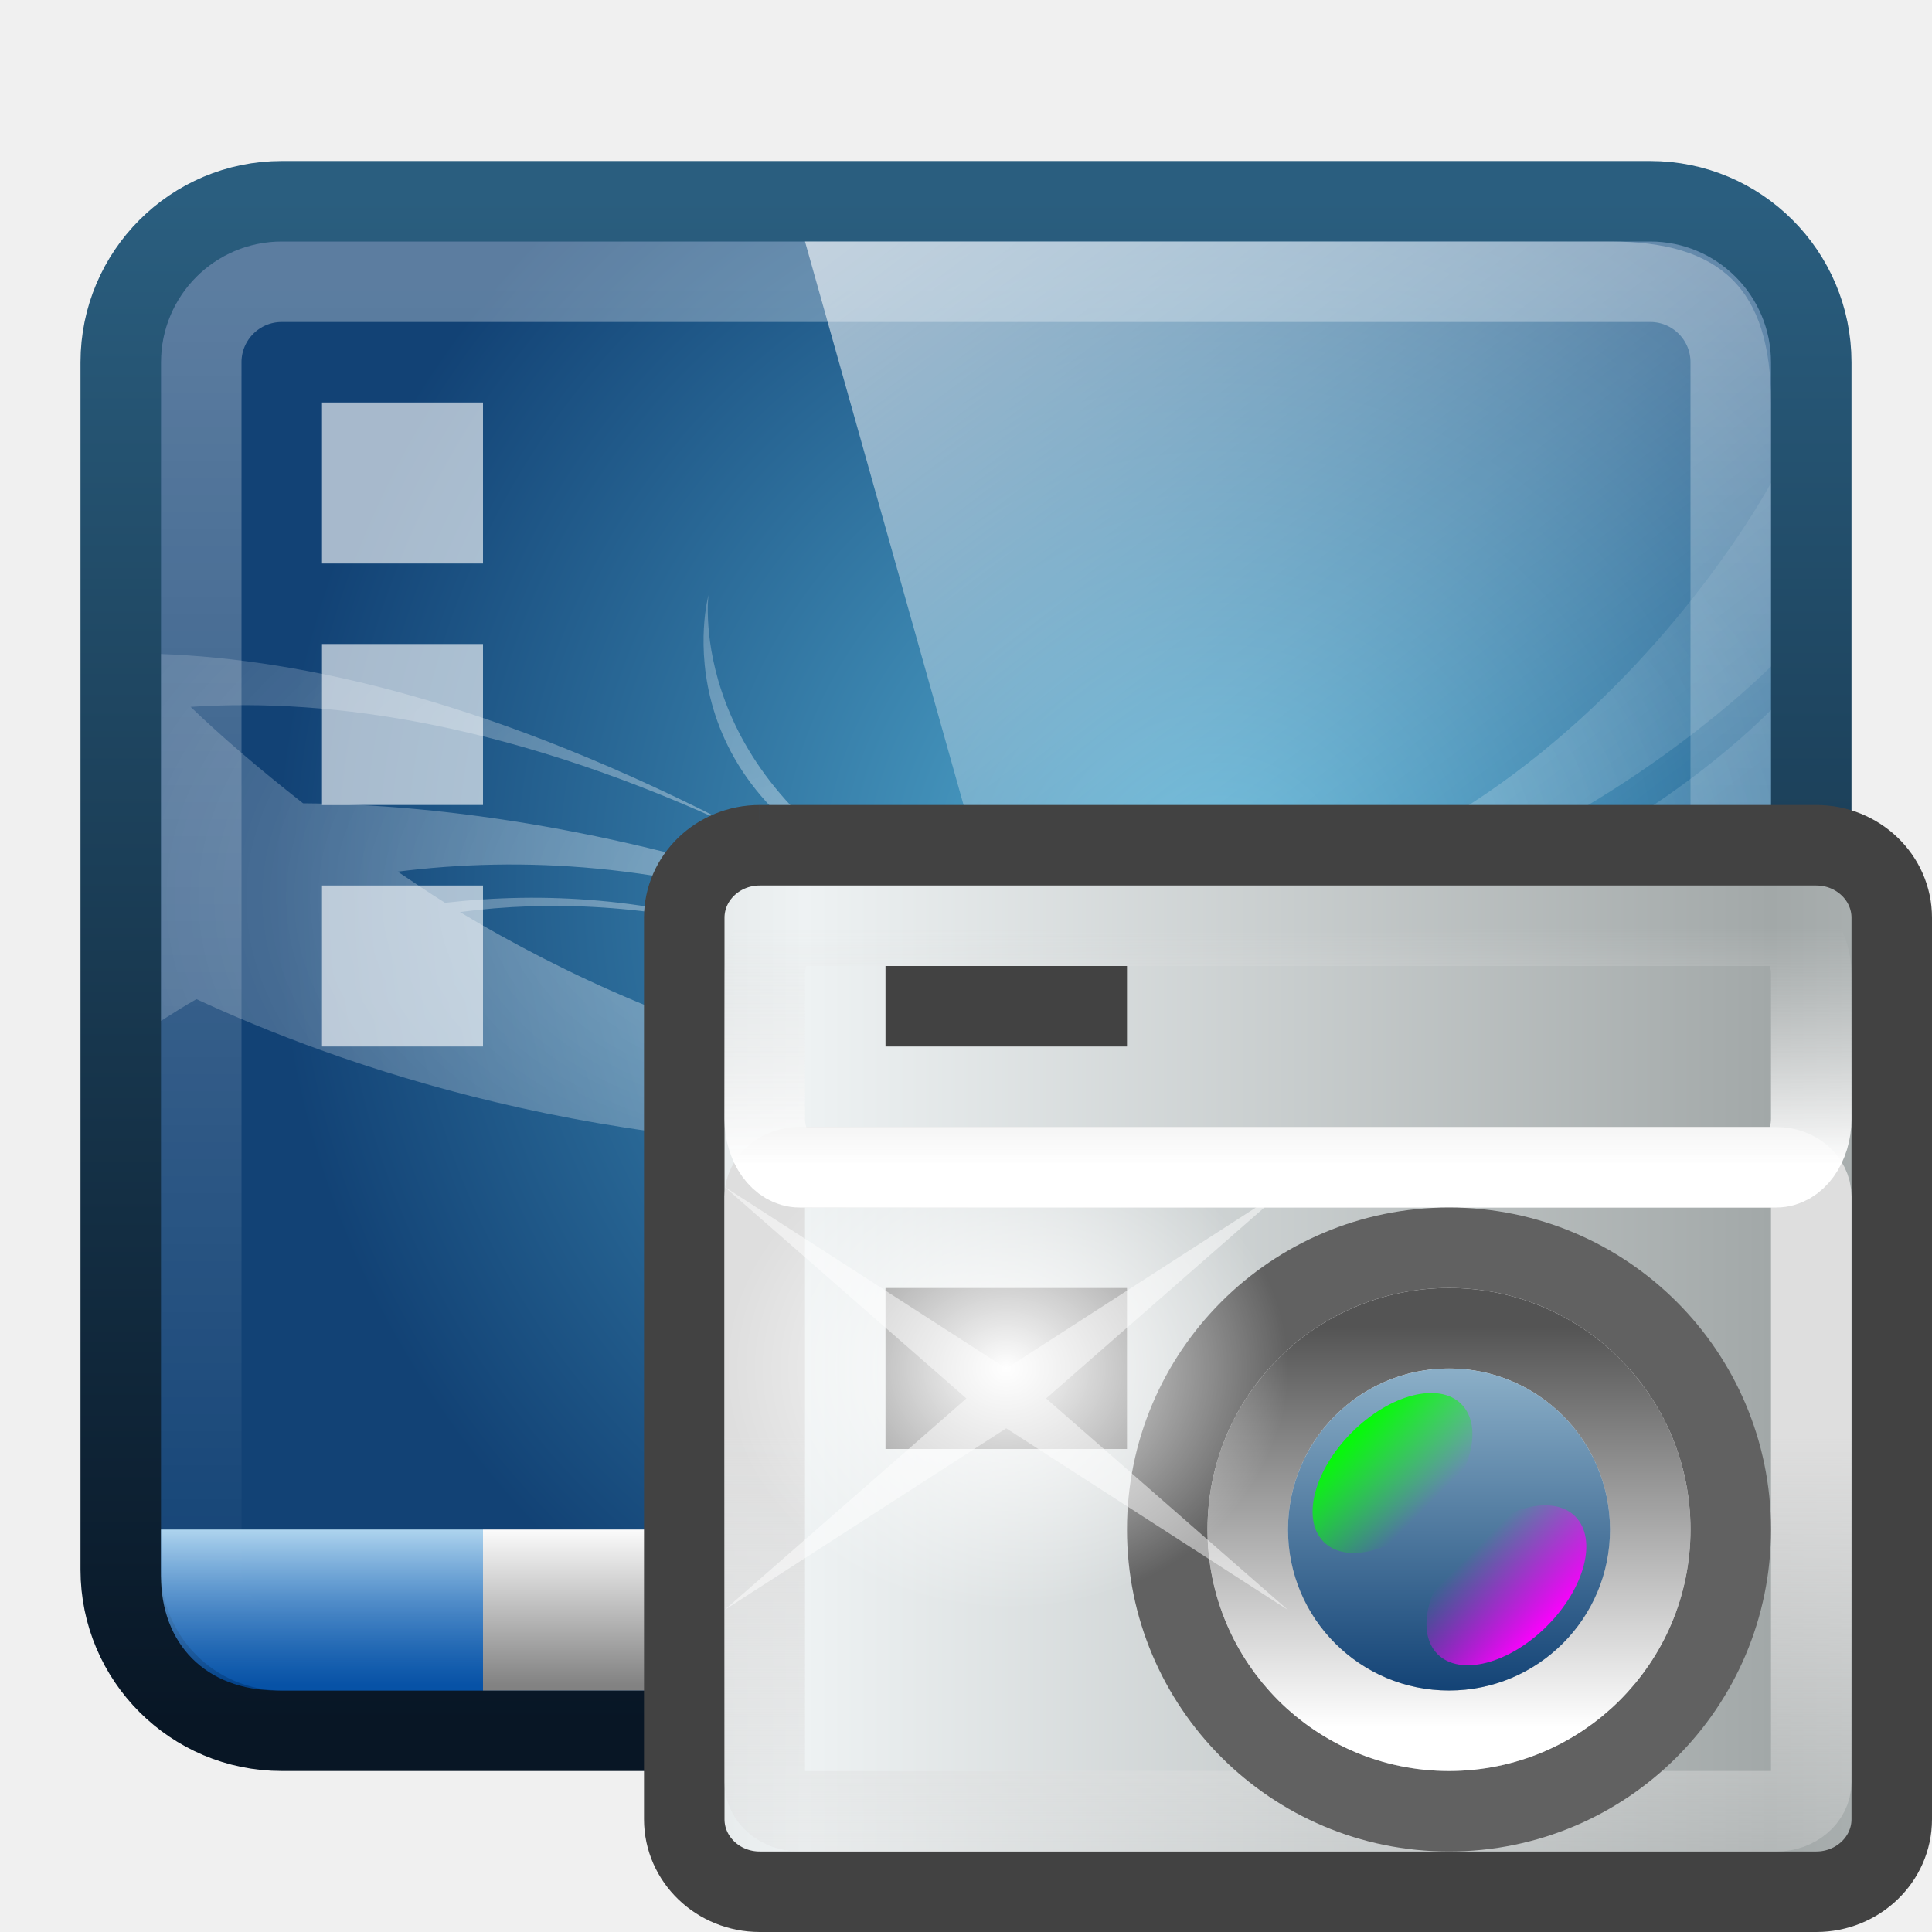
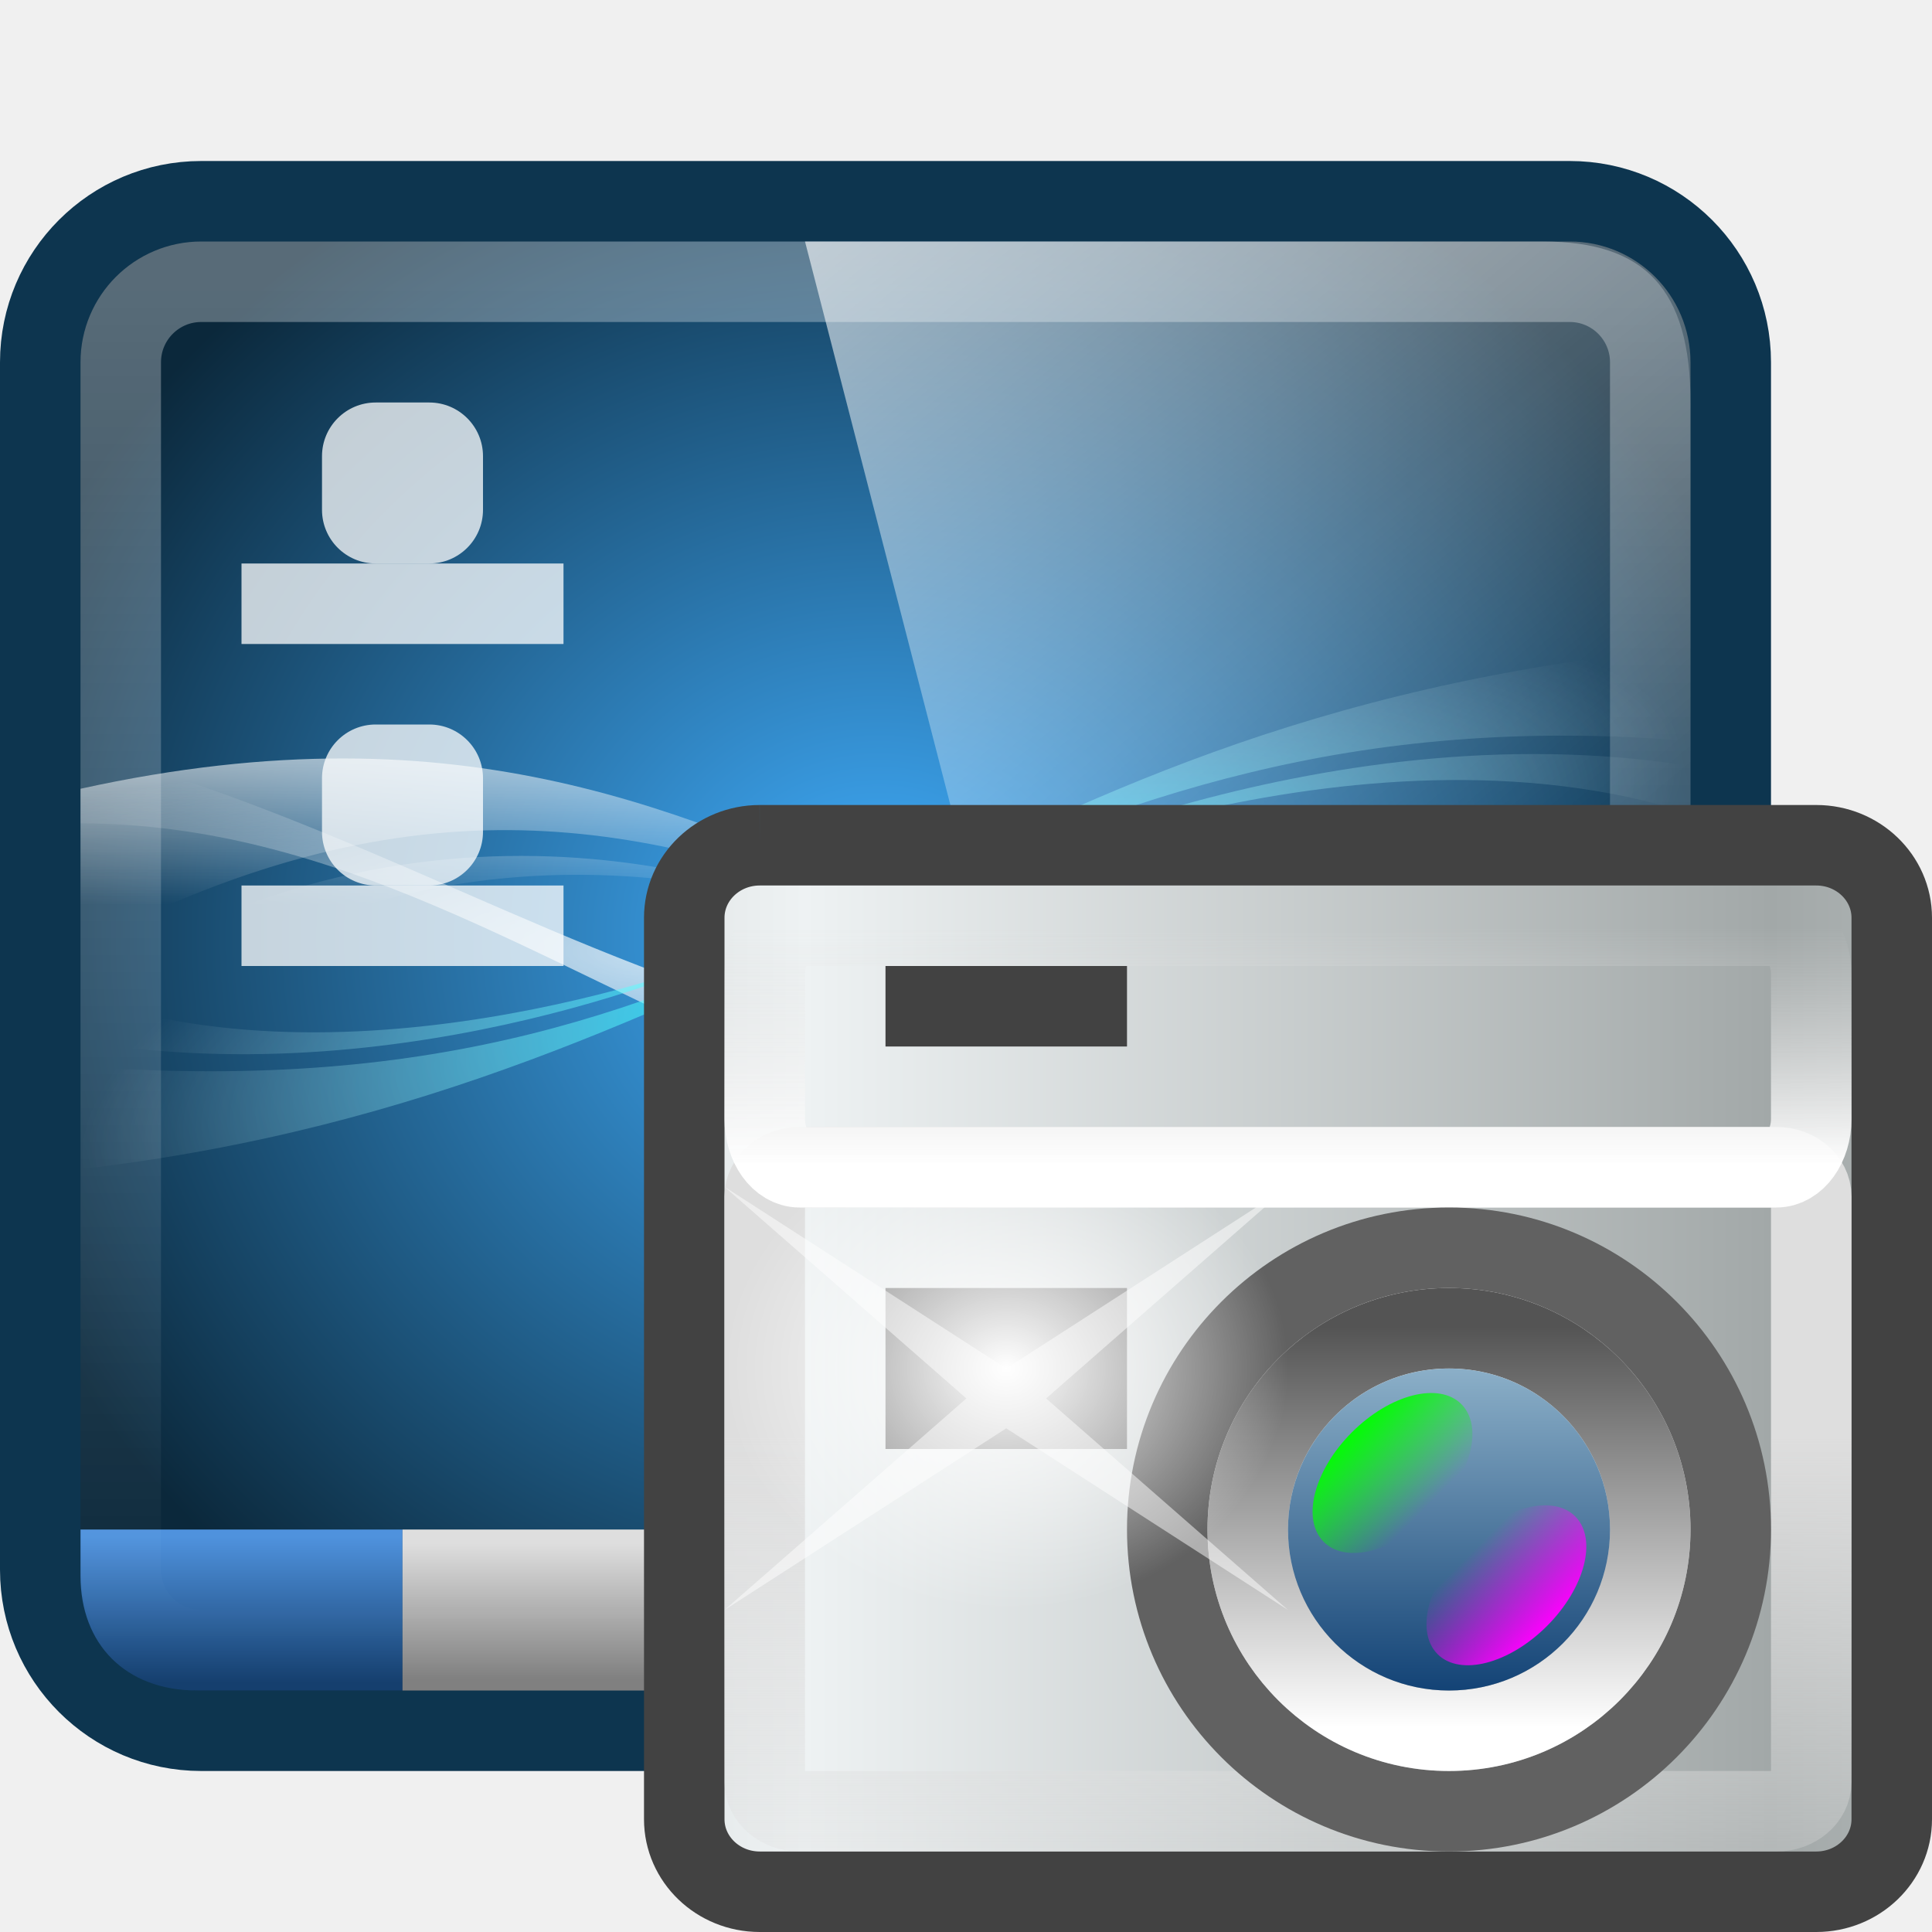
<svg xmlns="http://www.w3.org/2000/svg" xmlns:xlink="http://www.w3.org/1999/xlink" version="1.0" width="24" height="24" id="svg3437">
  <defs id="defs3439">
    <linearGradient id="linearGradient1008">
      <stop id="stop1010" offset="0" style="stop-color:#b6daf1;stop-opacity:1;" />
      <stop id="stop1012" offset="1" style="stop-color:#005cc5;stop-opacity:0.613;" />
    </linearGradient>
    <linearGradient id="linearGradient965">
      <stop id="stop967" offset="0" style="stop-color:#ffffff;stop-opacity:0.315;" />
      <stop id="stop969" offset="1" style="stop-color:#ffffff;stop-opacity:0;" />
    </linearGradient>
    <linearGradient id="linearGradient1072">
      <stop style="stop-color:#ffffff;stop-opacity:1;" offset="0" id="stop1074" />
      <stop style="stop-color:#828282;stop-opacity:1;" offset="1" id="stop1076" />
    </linearGradient>
    <linearGradient id="linearGradient1056">
      <stop style="stop-color:#2a5e7f;stop-opacity:1;" offset="0" id="stop1058" />
      <stop style="stop-color:#081625;stop-opacity:1;" offset="1" id="stop1060" />
    </linearGradient>
    <linearGradient id="linearGradient4008">
      <stop id="stop4010" offset="0" style="stop-color:#ffffff;stop-opacity:0.613;" />
      <stop id="stop4012" offset="1" style="stop-color:#ffffff;stop-opacity:0.121;" />
    </linearGradient>
    <radialGradient r="1280" fy="152.427" fx="1608.772" cy="152.427" cx="1608.772" gradientTransform="matrix(0.0091729,0,0,0.0090633,0.3795483,9.60532)" gradientUnits="userSpaceOnUse" id="radialGradient3858-6" xlink:href="#linearGradient3793-6" />
    <linearGradient id="linearGradient3793-6">
      <stop id="stop3795-6" offset="0" style="stop-color:#56b1d5;stop-opacity:1" />
      <stop id="stop3797-1" offset="1" style="stop-color:#124275;stop-opacity:1;" />
    </linearGradient>
    <linearGradient xlink:href="#linearGradient1056" id="linearGradient1062" x1="23.43" y1="8.404" x2="23.43" y2="39.358" gradientUnits="userSpaceOnUse" gradientTransform="matrix(0.4883721,0,0,0.6129033,0.2790696,-2.709677)" />
    <linearGradient xlink:href="#linearGradient1072" id="linearGradient1070" x1="23.363" y1="35.401" x2="23.363" y2="38.406" gradientUnits="userSpaceOnUse" gradientTransform="matrix(0.4682927,0,0,0.6666667,1.160975,-4.666667)" />
    <linearGradient xlink:href="#linearGradient965" id="linearGradient971" gradientUnits="userSpaceOnUse" gradientTransform="matrix(0.4418605,0,0,0.5483871,1.395348,-1.16129)" x1="23.43" y1="8.404" x2="23.43" y2="39.358" />
    <linearGradient xlink:href="#linearGradient1008" id="linearGradient1014" gradientUnits="userSpaceOnUse" gradientTransform="matrix(0.5853658,0,0,0.6666667,-0.0487806,-4.666667)" x1="23.363" y1="35.401" x2="23.363" y2="38.406" />
    <radialGradient xlink:href="#linearGradient4008" id="radialGradient3810" gradientUnits="userSpaceOnUse" gradientTransform="matrix(0.00956446,0,0,0.00586275,-1.696551,9.594579)" cx="1273.438" cy="266.425" fx="1273.438" fy="266.425" r="1301.562" />
    <filter id="filter3174-4" color-interpolation-filters="sRGB">
      <feGaussianBlur stdDeviation="1.71" id="feGaussianBlur3176-2" />
    </filter>
    <linearGradient gradientTransform="scale(1.005865,0.994169)" gradientUnits="userSpaceOnUse" id="ButtonShadow-91" y2="7.017" x2="45.448" y1="92.54" x1="45.448">
      <stop offset="0" style="stop-color:#000000;stop-opacity:1" id="stop3750-4" />
      <stop offset="1" style="stop-color:#000000;stop-opacity:0.588" id="stop3752-2" />
    </linearGradient>
    <linearGradient gradientUnits="userSpaceOnUse" id="linearGradient4594-3" x1="8.211" x2="31.743" y1="-5.714" y2="25.487">
      <stop offset="0" stop-color="#fff" id="stop37-5-1" />
      <stop offset="1" stop-color="#fff" stop-opacity="0" id="stop39-0" />
    </linearGradient>
    <linearGradient x1="45.448" y1="92.54" x2="45.448" y2="7.017" id="ButtonShadow-9" gradientUnits="userSpaceOnUse" gradientTransform="scale(1.005865,0.994169)">
      <stop id="stop3750-3" style="stop-color:#000000;stop-opacity:1" offset="0" />
      <stop id="stop3752-0" style="stop-color:#000000;stop-opacity:0.588" offset="1" />
    </linearGradient>
    <filter color-interpolation-filters="sRGB" id="filter3174-2">
      <feGaussianBlur id="feGaussianBlur3176-1" stdDeviation="1.71" />
    </filter>
    <linearGradient x1="45.448" y1="92.54" x2="45.448" y2="7.017" id="ButtonShadow" gradientUnits="userSpaceOnUse" gradientTransform="scale(1.005865,0.994169)">
      <stop id="stop3750" style="stop-color:#000000;stop-opacity:1" offset="0" />
      <stop id="stop3752" style="stop-color:#000000;stop-opacity:0.588" offset="1" />
    </linearGradient>
    <filter color-interpolation-filters="sRGB" id="filter3174">
      <feGaussianBlur id="feGaussianBlur3176" stdDeviation="1.71" />
    </filter>
    <linearGradient xlink:href="#linearGradient4594-3" id="linearGradient3912" gradientUnits="userSpaceOnUse" gradientTransform="matrix(0.5155928,0,0,0.5205479,0.860695,-0.123287)" x1="8.211" y1="-5.714" x2="31.743" y2="25.487" />
    <linearGradient y2="40.006" x2="0" y1="30.215" gradientTransform="matrix(-0.1918139,0.1914338,-0.1132632,-0.1130369,26.51398,14.37999)" gradientUnits="userSpaceOnUse" id="linearGradient3098" xlink:href="#linearGradient3665" />
    <linearGradient y2="40.006" x2="0" y1="30.215" gradientTransform="matrix(0.1918139,-0.1914338,0.1132632,0.1130369,4.648748,16.81326)" gradientUnits="userSpaceOnUse" id="linearGradient3096" xlink:href="#linearGradient3657" />
    <linearGradient y2="40.921" x2="0" y1="30.527" gradientTransform="matrix(0.4488938,0,0,0.44757,1.37046,-0.3431685)" gradientUnits="userSpaceOnUse" id="linearGradient3094" xlink:href="#linearGradient3655" />
    <linearGradient y2="35" y1="35" gradientTransform="matrix(0.3488372,0,0,0.3333334,-6.651163,-5.666667)" x2="59.2" x1="24.8" spreadMethod="reflect" gradientUnits="userSpaceOnUse" id="linearGradient3077" xlink:href="#linearGradient3649" />
    <linearGradient gradientTransform="matrix(0.6711552,0,0,0.6711552,-11.23736,-13.9103)" y2="40.921" x2="0" y1="30.527" gradientUnits="userSpaceOnUse" id="linearGradient3074" xlink:href="#linearGradient3651" />
    <linearGradient gradientTransform="matrix(0.4793938,0,0,-0.4793938,-5.169454,27.07869)" y2="40.888" x2="0" y1="30.495" gradientUnits="userSpaceOnUse" id="linearGradient3062" xlink:href="#linearGradient3659" />
    <linearGradient gradientTransform="matrix(0.3170724,0,0,-0.2666675,-5.317057,-2.36672)" y2="-69.329" x2="0" y1="-41.969" gradientUnits="userSpaceOnUse" id="linearGradient3059" xlink:href="#linearGradient3661" />
    <linearGradient gradientTransform="matrix(0.3170724,0,0,0.4285715,-5.317057,-7.142859)" y2="22.541" x2="0" y1="29.459" gradientUnits="userSpaceOnUse" id="linearGradient3056" xlink:href="#linearGradient3663" />
    <radialGradient gradientTransform="matrix(0.5910165,0,0,0.5065856,-20.99261,-6.554863)" r="5.922" cy="28.731" cx="43.133" gradientUnits="userSpaceOnUse" id="radialGradient3046" xlink:href="#radialGradient3669" />
    <radialGradient r="5.922" id="radialGradient3669" gradientUnits="userSpaceOnUse" cy="28.731" cx="43.133">
      <stop id="stop72" stop-color="#fff" offset="0" />
      <stop id="stop74" stop-opacity="0" stop-color="#fff" offset="1" />
    </radialGradient>
    <linearGradient y2="40.006" y1="30.215" x2="0" id="linearGradient3665" gradientUnits="userSpaceOnUse">
      <stop id="stop62" stop-color="#f0f" offset="0" />
      <stop id="stop64" stop-opacity="0" stop-color="#f0f" offset="1" />
    </linearGradient>
    <linearGradient y2="22.541" y1="29.459" x2="0" id="linearGradient3663" gradientUnits="userSpaceOnUse">
      <stop id="stop57" stop-color="#fff" offset="0" />
      <stop id="stop59" stop-opacity="0" stop-color="#dedede" offset="1" />
    </linearGradient>
    <linearGradient y2="-69.329" y1="-41.969" x2="0" id="linearGradient3661" gradientUnits="userSpaceOnUse">
      <stop id="stop52" stop-color="#dedede" offset="0" />
      <stop id="stop54" stop-opacity="0" stop-color="#dedede" offset="1" />
    </linearGradient>
    <linearGradient y2="40.888" y1="30.495" x2="0" id="linearGradient3659" gradientUnits="userSpaceOnUse">
      <stop id="stop47" stop-color="#fff" offset="0" />
      <stop id="stop49" stop-color="#545454" offset="1" />
    </linearGradient>
    <linearGradient y2="40.006" y1="30.215" x2="0" id="linearGradient3657" gradientUnits="userSpaceOnUse">
      <stop id="stop42" stop-color="#0f0" offset="0" />
      <stop id="stop44" stop-opacity="0" stop-color="#0f0" offset="1" />
    </linearGradient>
    <linearGradient y2="40.921" y1="30.527" x2="0" id="linearGradient3655" gradientUnits="userSpaceOnUse">
      <stop id="stop37" stop-color="#8aaec7" offset="0" />
      <stop id="stop39" stop-color="#124275" offset="1" />
    </linearGradient>
    <linearGradient y2="40.921" y1="30.527" x2="0" id="linearGradient3651" gradientUnits="userSpaceOnUse">
      <stop id="stop32" stop-color="#fff" offset="0" />
      <stop id="stop34" stop-color="#959698" offset="1" />
    </linearGradient>
    <linearGradient x2="63.373" x1="41.789" spreadMethod="reflect" id="linearGradient3649" gradientUnits="userSpaceOnUse">
      <stop id="stop27" stop-color="#eef2f3" offset="0" />
      <stop id="stop29" stop-color="#a2a8a8" offset="1" />
    </linearGradient>
+     <linearGradient id="linearGradient3860-2-5-2">
+       <stop style="stop-color:#41afff;stop-opacity:1" offset="0" id="stop3862-0-4-4" />
+       <stop style="stop-color:#0b283b;stop-opacity:1" offset="1" id="stop3866-9-5-9" />
+     </linearGradient>
+     <radialGradient r="640" fy="538.362" fx="640" cy="538.362" cx="640" gradientTransform="matrix(0.01810332,0,0,0.01684273,0.3382837,2.57568)" gradientUnits="userSpaceOnUse" id="radialGradient3222-4" xlink:href="#linearGradient3860-2-5-2" />
+     <linearGradient id="linearGradient1072-0-7">
+       <stop style="stop-color:#dedede;stop-opacity:1;" offset="0" id="stop1074-1-9" />
+       <stop style="stop-color:gray;stop-opacity:1;" offset="1" id="stop1076-2-2" />
+     </linearGradient>
+     <linearGradient y2="38.406" x2="23.363" y1="36.5" x1="23.363" gradientTransform="matrix(0.9083541,0,0,0.8867268,-2.898846,-13.19283)" gradientUnits="userSpaceOnUse" id="linearGradient3280-8" xlink:href="#linearGradient1072-0-7" />
+     <linearGradient id="linearGradient4226-5">
+       <stop id="stop4228-3" offset="0" style="stop-color:#4f92dd;stop-opacity:1;" />
+       <stop id="stop4230-0" offset="1" style="stop-color:#153f6e;stop-opacity:1;" />
+     </linearGradient>
+     <linearGradient y2="38.406" x2="23.363" y1="36.5" x1="23.363" gradientTransform="matrix(0.973747,0,0,0.9505627,-1.610388,-15.60632)" gradientUnits="userSpaceOnUse" id="linearGradient3245-5" xlink:href="#linearGradient4226-5" />
+     <radialGradient r="640" fy="692.796" fx="626.907" cy="692.796" cx="626.907" gradientTransform="matrix(0.03253015,-0.008981,0.00279943,0.0102505,1.574384,22.96818)" gradientUnits="userSpaceOnUse" id="radialGradient3204" xlink:href="#linearGradient4000" />
+     <radialGradient r="901" fy="640.969" fx="494.391" cy="640.969" cx="494.391" gradientTransform="matrix(0.02686579,0,-4.2862521e-4,0.00613599,6.300718,20.30304)" gradientUnits="userSpaceOnUse" id="radialGradient3202" xlink:href="#linearGradient3919" />
+     <linearGradient y2="554.739" x2="238" y1="402.349" x1="238" gradientTransform="matrix(0.03281251,0,0,0.0323016,3,5.084165)" gradientUnits="userSpaceOnUse" id="linearGradient3200" xlink:href="#linearGradient3919" />
+     <linearGradient id="linearGradient4000">
+       <stop style="stop-color:aqua;stop-opacity:1;" offset="0" id="stop4002" />
+       <stop style="stop-color:white;stop-opacity:0;" offset="1" id="stop4004" />
+     </linearGradient>
+     <linearGradient id="linearGradient3919">
+       <stop style="stop-color:white;stop-opacity:1;" offset="0" id="stop3921" />
+       <stop style="stop-color:white;stop-opacity:0;" offset="1" id="stop3923" />
+     </linearGradient>
+     <linearGradient y2="25.487" x2="31.743" y1="-5.714" x1="8.211" gradientTransform="matrix(0.4726267,0,0,0.5205479,2.622304,-0.123287)" gradientUnits="userSpaceOnUse" id="linearGradient3912-8" xlink:href="#linearGradient4594-3-4" />
+     <filter id="filter3174-5" color-interpolation-filters="sRGB">
+       <feGaussianBlur stdDeviation="1.71" id="feGaussianBlur3176-11" />
+     </filter>
+     <linearGradient gradientTransform="scale(1.005865,0.994169)" gradientUnits="userSpaceOnUse" id="ButtonShadow-0" y2="7.017" x2="45.448" y1="92.54" x1="45.448">
+       <stop offset="0" style="stop-color:#000000;stop-opacity:1" id="stop3750-6" />
+       <stop offset="1" style="stop-color:#000000;stop-opacity:0.588" id="stop3752-03" />
+     </linearGradient>
+     <filter id="filter3174-2-9" color-interpolation-filters="sRGB">
+       <feGaussianBlur stdDeviation="1.71" id="feGaussianBlur3176-1-8" />
+     </filter>
+     <linearGradient gradientTransform="scale(1.005865,0.994169)" gradientUnits="userSpaceOnUse" id="ButtonShadow-9-6" y2="7.017" x2="45.448" y1="92.54" x1="45.448">
+       <stop offset="0" style="stop-color:#000000;stop-opacity:1" id="stop3750-3-8" />
+       <stop offset="1" style="stop-color:#000000;stop-opacity:0.588" id="stop3752-0-7" />
+     </linearGradient>
+     <linearGradient y2="25.487" y1="-5.714" x2="31.743" x1="8.211" id="linearGradient4594-3-4" gradientUnits="userSpaceOnUse">
+       <stop id="stop37-5-1-9" stop-color="#fff" offset="0" />
+       <stop id="stop39-0-8" stop-opacity="0" stop-color="#fff" offset="1" />
+     </linearGradient>
+     <linearGradient x1="45.448" y1="92.54" x2="45.448" y2="7.017" id="ButtonShadow-91-5" gradientUnits="userSpaceOnUse" gradientTransform="scale(1.005865,0.994169)">
+       <stop id="stop3750-4-3" style="stop-color:#000000;stop-opacity:1" offset="0" />
+       <stop id="stop3752-2-8" style="stop-color:#000000;stop-opacity:0.588" offset="1" />
+     </linearGradient>
+     <filter color-interpolation-filters="sRGB" id="filter3174-4-2">
+       <feGaussianBlur id="feGaussianBlur3176-2-7" stdDeviation="1.71" />
+     </filter>
+     <linearGradient y2="39.358" x2="23.43" y1="8.404" x1="23.43" gradientTransform="matrix(0.4418605,0,0,0.5483871,1.395348,-1.16129)" gradientUnits="userSpaceOnUse" id="linearGradient971-3" xlink:href="#linearGradient965-3" />
+     <linearGradient id="linearGradient965-3">
+       <stop style="stop-color:#ffffff;stop-opacity:0.315;" offset="0" id="stop967-9" />
+       <stop style="stop-color:#ffffff;stop-opacity:0;" offset="1" id="stop969-2" />
+     </linearGradient>
+     <radialGradient xlink:href="#linearGradient3860-2-5-2" id="radialGradient3352" gradientUnits="userSpaceOnUse" gradientTransform="matrix(0.01810332,0,0,0.01684273,0.3382837,2.57568)" cx="640" cy="538.362" fx="640" fy="538.362" r="640" />
+     <linearGradient xlink:href="#linearGradient4226-5" id="linearGradient3354" gradientUnits="userSpaceOnUse" gradientTransform="matrix(0.973747,0,0,0.9505627,-1.610388,-15.60632)" x1="23.363" y1="36.5" x2="23.363" y2="38.406" />
+     <linearGradient xlink:href="#linearGradient1072-0-7" id="linearGradient3356" gradientUnits="userSpaceOnUse" gradientTransform="matrix(0.9083541,0,0,0.8867268,-2.898846,-13.19283)" x1="23.363" y1="36.5" x2="23.363" y2="38.406" />
+     <linearGradient xlink:href="#ButtonShadow-0" id="linearGradient3358" gradientUnits="userSpaceOnUse" gradientTransform="scale(1.005865,0.994169)" x1="45.448" y1="92.54" x2="45.448" y2="7.017" />
+     <linearGradient xlink:href="#ButtonShadow-91-5" id="linearGradient3360" gradientUnits="userSpaceOnUse" gradientTransform="scale(1.005865,0.994169)" x1="45.448" y1="92.54" x2="45.448" y2="7.017" />
+     <linearGradient xlink:href="#ButtonShadow-9-6" id="linearGradient3362" gradientUnits="userSpaceOnUse" gradientTransform="scale(1.005865,0.994169)" x1="45.448" y1="92.54" x2="45.448" y2="7.017" />
+     <linearGradient xlink:href="#linearGradient3919" id="linearGradient3364" gradientUnits="userSpaceOnUse" gradientTransform="matrix(0.03281251,0,0,0.0323016,3,5.084165)" x1="238" y1="402.349" x2="238" y2="554.739" />
+     <radialGradient xlink:href="#linearGradient3919" id="radialGradient3366" gradientUnits="userSpaceOnUse" gradientTransform="matrix(0.02686579,0,-4.2862521e-4,0.00613599,6.300718,20.30304)" cx="494.391" cy="640.969" fx="494.391" fy="640.969" r="901" />
+     <radialGradient xlink:href="#linearGradient4000" id="radialGradient3368" gradientUnits="userSpaceOnUse" gradientTransform="matrix(0.03253015,-0.008981,0.00279943,0.0102505,1.574384,22.96818)" cx="626.907" cy="692.796" fx="626.907" fy="692.796" r="640" />
+     <linearGradient xlink:href="#linearGradient965-3" id="linearGradient3370" gradientUnits="userSpaceOnUse" gradientTransform="matrix(0.4418605,0,0,0.5483871,1.395348,-1.16129)" x1="23.43" y1="8.404" x2="23.43" y2="39.358" />
+     <linearGradient xlink:href="#linearGradient4594-3-4" id="linearGradient3372" gradientUnits="userSpaceOnUse" gradientTransform="matrix(0.4726267,0,0,0.5205479,2.622304,-0.123287)" x1="8.211" y1="-5.714" x2="31.743" y2="25.487" />
  </defs>
-   <rect style="color:black;fill:url(#radialGradient3858-6);fill-opacity:1;fill-rule:nonzero;stroke:url(#linearGradient1062);stroke-width:1;stroke-opacity:1;marker:none;visibility:visible;display:inline;overflow:visible;enable-background:accumulate" id="rect990" width="21" height="19" x="1.5" y="2.5" ry="2" rx="2" />
-   <path style="opacity:0.665;fill:url(#radialGradient3810);fill-opacity:1;stroke:none" d="M 22,6 C 21.79,6.383 18.159,12.813 11.449,11.099 17.147,13.144 21.888,8.392 22,8.279 L 22,6 z M 8.801,7.391 c 0,0 -0.693,2.537 2.574,3.747 C 8.504,9.685 8.801,7.391 8.801,7.391 z M 2,8.124 2,12.682 c 0.148,-0.094 0.283,-0.182 0.441,-0.27 1.705,0.79 5.085,2.024 9.449,1.815 5.73,3.442 10.037,0.811 10.037,0.811 l 0,-0.773 c 0,0 -3.784,2.484 -9.412,-0.077 0.693,-0.054 1.398,-0.136 2.132,-0.27 0.282,0.431 0.79,0.876 1.691,1.082 -0.77,-0.278 -1.247,-0.717 -1.544,-1.12 1.006,-0.192 2.018,-0.435 3.088,-0.811 -1.143,0.317 -2.225,0.479 -3.272,0.541 -0.295,-0.537 -0.294,-1.004 -0.294,-1.004 0,0 -0.078,0.474 0.147,1.004 -1.254,0.062 -2.428,-0.018 -3.529,-0.232 -0.584,-0.347 -1.187,-0.772 -1.801,-1.236 0.447,0.406 0.888,0.791 1.324,1.12 C 8.625,12.845 7.042,12.126 5.713,11.33 6.837,11.181 8.08,11.239 9.463,11.601 8.094,11.16 6.766,11.073 5.529,11.215 5.328,11.09 5.13,10.954 4.941,10.828 6.479,10.634 8.25,10.729 10.235,11.408 17.069,13.742 21.905,12.097 22,12.064 L 22,8.82 C 21.379,9.446 17.036,13.503 10.382,11.215 7.775,10.318 5.548,9.993 3.765,9.979 3.202,9.537 2.75,9.148 2.368,8.781 4.121,8.666 6.405,8.99 9.243,10.326 6.15,8.715 3.771,8.191 2,8.124 z m 20,5.292 c -2.776,2.047 -5.294,1.584 -5.294,1.584 0,0 2.657,0.849 5.294,-1.352 l 0,-0.232 z" id="path3856" />
-   <rect style="color:black;fill:white;fill-opacity:0.627;fill-rule:nonzero;stroke:none;stroke-width:1;marker:none;visibility:visible;display:inline;overflow:visible;enable-background:accumulate" id="rect1090" width="2" height="2" x="4" y="5" />
-   <rect y="8" x="4" height="2" width="2" id="rect1092" style="color:black;fill:white;fill-opacity:0.627;fill-rule:nonzero;stroke:none;stroke-width:1;marker:none;visibility:visible;display:inline;overflow:visible;enable-background:accumulate" />
-   <rect style="color:black;fill:white;fill-opacity:0.627;fill-rule:nonzero;stroke:none;stroke-width:1;marker:none;visibility:visible;display:inline;overflow:visible;enable-background:accumulate" id="rect1094" width="2" height="2" x="4" y="11" />
-   <rect ry="1" y="3.5" x="2.5" height="17" width="19" id="rect963" style="color:black;fill:none;stroke:url(#linearGradient971);stroke-width:1;stroke-opacity:1;marker:none;visibility:visible;display:inline;overflow:visible;enable-background:accumulate" rx="1" />
-   <path style="color:black;fill:url(#linearGradient1014);fill-opacity:1;fill-rule:nonzero;stroke:none;stroke-width:1;marker:none;visibility:visible;display:inline;overflow:visible;enable-background:accumulate" d="m 2,19 0,0.576 C 2,20.418 2.552,21 3.45,21 L 6,21 6,19 z" id="path1006" />
-   <path style="color:black;fill:url(#linearGradient1070);fill-opacity:1;fill-rule:nonzero;stroke:none;stroke-width:1;marker:none;visibility:visible;display:inline;overflow:visible;enable-background:accumulate" d="m 6,19 0,2 15,0 c 0.38,0 1,-0.446 1,-1 l 0,-1 z" id="rect1066" />
+   <g id="g3327" transform="translate(-29.617,-15.75985)">
+     <g transform="translate(28.617,15.75985)" id="g3303">
+       <rect style="color:black;fill:url(#radialGradient3352);fill-opacity:1;fill-rule:evenodd;stroke:#0d354f;stroke-width:1;stroke-linecap:butt;stroke-linejoin:miter;stroke-miterlimit:4;stroke-opacity:1;stroke-dasharray:none;stroke-dashoffset:0;marker:none;visibility:visible;display:inline;overflow:visible;enable-background:accumulate" id="rect990-9" width="21" height="19" x="1.5" y="2.5" ry="2" />
+       <path style="color:black;fill:url(#linearGradient3354);fill-opacity:1;fill-rule:nonzero;stroke:none;stroke-width:1;marker:none;visibility:visible;display:inline;overflow:visible;enable-background:accumulate" d="m 2,19 0,0.576 C 2,20.418 2.552,21 3.45,21 L 6,21 6,19 z" id="path1006" />
+       <path style="color:black;fill:url(#linearGradient3356);fill-opacity:1;fill-rule:nonzero;stroke:none;stroke-width:1;marker:none;visibility:visible;display:inline;overflow:visible;enable-background:accumulate" d="m 6,19 0,2 15,0 c 0.38,0 1,-0.446 1,-1 l 0,-1 z" id="rect1066" />
+       <g id="layer2-8" style="display:none" transform="translate(-23.68657,-201.7888)">
+         <rect width="86" height="85" rx="6" ry="6" x="5" y="7" id="rect3745-2" style="opacity:0.9;fill:url(#linearGradient3358);fill-opacity:1;fill-rule:nonzero;stroke:none;filter:url(#filter3174-5)" />
+       </g>
+       <g id="layer4-2" transform="translate(-23.68657,-201.7888)" />
+       <g id="layer2-0-8" style="display:none" transform="translate(2.877816,-191.3349)">
+         <rect width="86" height="85" rx="6" ry="6" x="5" y="7" id="rect3745-7-6" style="opacity:0.9;fill:url(#linearGradient3360);fill-opacity:1;fill-rule:nonzero;stroke:none;filter:url(#filter3174-4-2)" />
+       </g>
+       <g id="layer4-3-7" transform="translate(2.877816,-191.3349)" />
+       <g id="layer2-1-2" style="display:none" transform="translate(59.00282,-188.3997)">
+         <rect width="86" height="85" rx="6" ry="6" x="5" y="7" id="rect3745-1-4" style="opacity:0.9;fill:url(#linearGradient3362);fill-opacity:1;fill-rule:nonzero;stroke:none;filter:url(#filter3174-2-9)" />
+       </g>
+       <g id="layer4-8-3" transform="translate(59.00282,-188.3997)" />
+       <g id="g3970" transform="matrix(0.4761905,0,0,0.4702246,0.5714286,0.4168562)">
+         <path style="opacity:0.75;color:black;fill:url(#linearGradient3364);fill-opacity:1;fill-rule:evenodd;stroke:none;stroke-width:1;marker:none;visibility:visible;display:inline;overflow:visible;enable-background:accumulate" d="m 28.158,23.841 c -18.772,16.106 -9.386,8.053 0,0 z m -25.158,-3.89 0,4.181 C 20.772,14.687 26.84,30.247 45,26.77 l 0,-4.566 C 25.972,31.994 23.293,15.428 3,19.951 z m 0,5.292 0,2.107 C 11.77,19.194 22.185,23.215 22.185,23.215 c 0,0 -9.393,-4.449 -19.185,2.029 z" id="path3913" />
+         <path id="path3927" d="m 45,14 c -12.347,16.013 -27.009,9.66 -27.009,9.66 0,0 13.225,7.251 27.009,-5.762 z m -42,4.906 0,1.959 c 13.321,0.021 20.891,14.582 42,6.829 l 0,-7.738 C 26.508,34.25 17.016,22.595 3,18.906 z" style="opacity:0.75;color:black;fill:url(#radialGradient3366);fill-opacity:1;fill-rule:evenodd;stroke:none;stroke-width:1;marker:none;visibility:visible;display:inline;overflow:visible;enable-background:accumulate" />
+         <path style="opacity:0.75;color:black;fill:url(#radialGradient3368);fill-opacity:1;fill-rule:nonzero;stroke:none;stroke-width:0.849;marker:none;visibility:visible;display:inline;overflow:visible;enable-background:accumulate" d="m 3,25.427 c 7.471,2.666 16.842,-1.075 16.842,-1.075 0,0 -8.118,3.745 -16.842,2.266 z m 42,-9.223 0,2.487 C 27.228,17.194 21.16,27.857 3,30 l 0,-2.716 C 22.028,28.694 24.707,18.22 45,16.204 z m 0,3.148 0,1.253 c -8.77,-2.817 -19.185,1.989 -19.185,1.989 0,0 9.393,-4.824 19.185,-3.242 z" id="path3959" />
+       </g>
+       <rect style="opacity:0.75;color:black;fill:white;fill-opacity:1;fill-rule:nonzero;stroke:none;stroke-width:1;marker:none;visibility:visible;display:inline;overflow:visible;enable-background:accumulate" id="rect4234" width="2" height="2" x="5" y="5" ry="0.667" />
+       <rect y="7" x="4" height="1" width="4" id="rect4236" style="opacity:0.75;color:black;fill:white;fill-opacity:1;fill-rule:nonzero;stroke:none;stroke-width:1;marker:none;visibility:visible;display:inline;overflow:visible;enable-background:accumulate" />
+       <rect ry="0.667" y="9" x="5" height="2" width="2" id="rect3241" style="opacity:0.75;color:black;fill:white;fill-opacity:1;fill-rule:nonzero;stroke:none;stroke-width:1;marker:none;visibility:visible;display:inline;overflow:visible;enable-background:accumulate" />
+       <rect style="opacity:0.75;color:black;fill:white;fill-opacity:1;fill-rule:nonzero;stroke:none;stroke-width:1;marker:none;visibility:visible;display:inline;overflow:visible;enable-background:accumulate" id="rect3243" width="4" height="1" x="4" y="11" />
+       <rect ry="1" y="3.5" x="2.5" height="17" width="19" id="rect963" style="color:black;fill:none;stroke:url(#linearGradient3370);stroke-width:1;stroke-opacity:1;marker:none;visibility:visible;display:inline;overflow:visible;enable-background:accumulate" />
+       <path style="opacity:0.99;fill:url(#linearGradient3372)" d="m 11,3 9.167,0 C 21.425,3 22,3.582 22,5 l 0,17 -6.098,0 z" id="path57-5" />
+     </g>
+   </g>
  <g id="layer2" style="display:none" transform="translate(-23.68657,-201.7888)">
    <rect width="86" height="85" rx="6" ry="6" x="5" y="7" id="rect3745" style="opacity:0.9;fill:url(#ButtonShadow);fill-opacity:1;fill-rule:nonzero;stroke:none;filter:url(#filter3174)" />
  </g>
  <g id="layer4" transform="translate(-23.68657,-201.7888)" />
  <g id="layer2-0" style="display:none" transform="translate(2.877816,-191.3349)">
    <rect width="86" height="85" rx="6" ry="6" x="5" y="7" id="rect3745-7" style="opacity:0.9;fill:url(#ButtonShadow-91);fill-opacity:1;fill-rule:nonzero;stroke:none;filter:url(#filter3174-4)" />
  </g>
  <g id="layer4-3" transform="translate(2.877816,-191.3349)" />
  <g id="layer2-1" style="display:none" transform="translate(59.00282,-188.3997)">
    <rect width="86" height="85" rx="6" ry="6" x="5" y="7" id="rect3745-1" style="opacity:0.9;fill:url(#ButtonShadow-9);fill-opacity:1;fill-rule:nonzero;stroke:none;filter:url(#filter3174-2)" />
  </g>
  <g id="layer4-8" transform="translate(59.00282,-188.3997)" />
-   <path style="opacity:0.99;fill:url(#linearGradient3912)" d="m 10,3 10,0 c 1.372,0 2,0.582 2,2 l 0,17 -6.653,0 z" id="path57-5" />
  <g id="g3164" transform="translate(8,9)">
    <path d="M 1.437,1.5 H 14.563 A 0.938,0.901 0 0 1 15.5,2.401 V 13.599 A 0.938,0.901 0 0 1 14.563,14.5 H 1.437 A 0.938,0.901 0 0 1 0.5,13.599 V 2.401 A 0.938,0.901 0 0 1 1.437,1.5" id="path88" style="fill:url(#linearGradient3077);stroke:#424242;stroke-width:1" />
    <path d="M 1.933,13.5 H 14.067 A 0.433,0.364 0 0 0 14.5,13.136 V 5.864 A 0.433,0.364 0 0 0 14.067,5.5 H 1.933 A 0.433,0.364 0 0 0 1.5,5.864 V 13.136 A 0.433,0.364 0 0 0 1.933,13.5" id="path100" style="fill:none;stroke:url(#linearGradient3059);stroke-width:1" />
    <path d="M 1.933,2.5 H 14.067 A 0.433,0.6 0 0 1 14.5,3.1 v 1.8 A 0.433,0.6 0 0 1 14.067,5.5 H 1.933 A 0.433,0.6 0 0 1 1.5,4.9 v -1.8 A 0.433,0.6 0 0 1 1.933,2.5" id="path102" style="fill:none;stroke:url(#linearGradient3056);stroke-width:1" />
    <path d="m 13.5,10 c 0,1.933 -1.567,3.5 -3.5,3.5 -1.933,0 -3.5,-1.567 -3.5,-3.5 0,-1.933 1.567,-3.5 3.5,-3.5 1.933,0 3.5,1.567 3.5,3.5 z" id="path90" style="fill:url(#linearGradient3074);stroke:#616161;stroke-width:1;stroke-opacity:1" />
    <path d="m 12.5,10 c 0,-1.381 -1.119,-2.5 -2.5,-2.5 -1.381,0 -2.5,1.119 -2.5,2.5 0,1.381 1.119,2.5 2.5,2.5 1.381,0 2.5,-1.119 2.5,-2.5 z" id="path98" style="fill:none;stroke:url(#linearGradient3062);stroke-width:1" />
    <g transform="matrix(0.8543587,0,0,0.8568857,-3.306471,-3.368945)" id="g3088">
      <g id="g3083">
        <path d="m 17.916,15.602 c 0,1.289 -1.048,2.334 -2.341,2.334 -1.293,0 -2.341,-1.045 -2.341,-2.334 0,-1.289 1.048,-2.334 2.341,-2.334 1.293,0 2.341,1.045 2.341,2.334 z" id="path94" style="fill:url(#linearGradient3094)" />
        <path d="m 15.754,13.784 c 0.326,0.326 0.143,1.036 -0.41,1.588 -0.552,0.551 -1.265,0.734 -1.591,0.409 -0.326,-0.326 -0.143,-1.036 0.41,-1.588 0.552,-0.551 1.265,-0.734 1.591,-0.409 z" id="path96" style="fill:url(#linearGradient3096)" />
        <path d="m 15.409,17.409 c -0.326,-0.326 -0.143,-1.036 0.41,-1.588 0.552,-0.551 1.265,-0.734 1.591,-0.409 C 17.736,15.738 17.552,16.449 17,17 c -0.552,0.551 -1.265,0.734 -1.591,0.409 z" id="path106" style="fill:url(#linearGradient3098)" />
      </g>
    </g>
    <rect y="3" x="3" height="1" width="3" id="rect3048" style="color:black;fill:#424242;fill-opacity:1;fill-rule:nonzero;stroke:none;stroke-width:1;marker:none;visibility:visible;display:inline;overflow:visible;enable-background:accumulate" />
    <rect style="color:black;fill:#777;fill-opacity:1;fill-rule:nonzero;stroke:none;stroke-width:1;marker:none;visibility:visible;display:inline;overflow:visible;enable-background:accumulate" id="rect3818" width="3" height="2" x="3" y="7" />
    <path d="M 8,8 C 8,9.657 6.433,11 4.5,11 2.567,11 1,9.657 1,8 1,6.343 2.567,5 4.5,5 6.433,5 8,6.343 8,8 z" id="path110" style="fill:url(#radialGradient3046)" />
    <path d="M 8,11 4.5,8.743 1,11 4.005,8.372 1,5.743 4.5,8 8,5.743 4.995,8.372 z" id="path112" style="fill:white;fill-opacity:0.498" />
  </g>
</svg>
